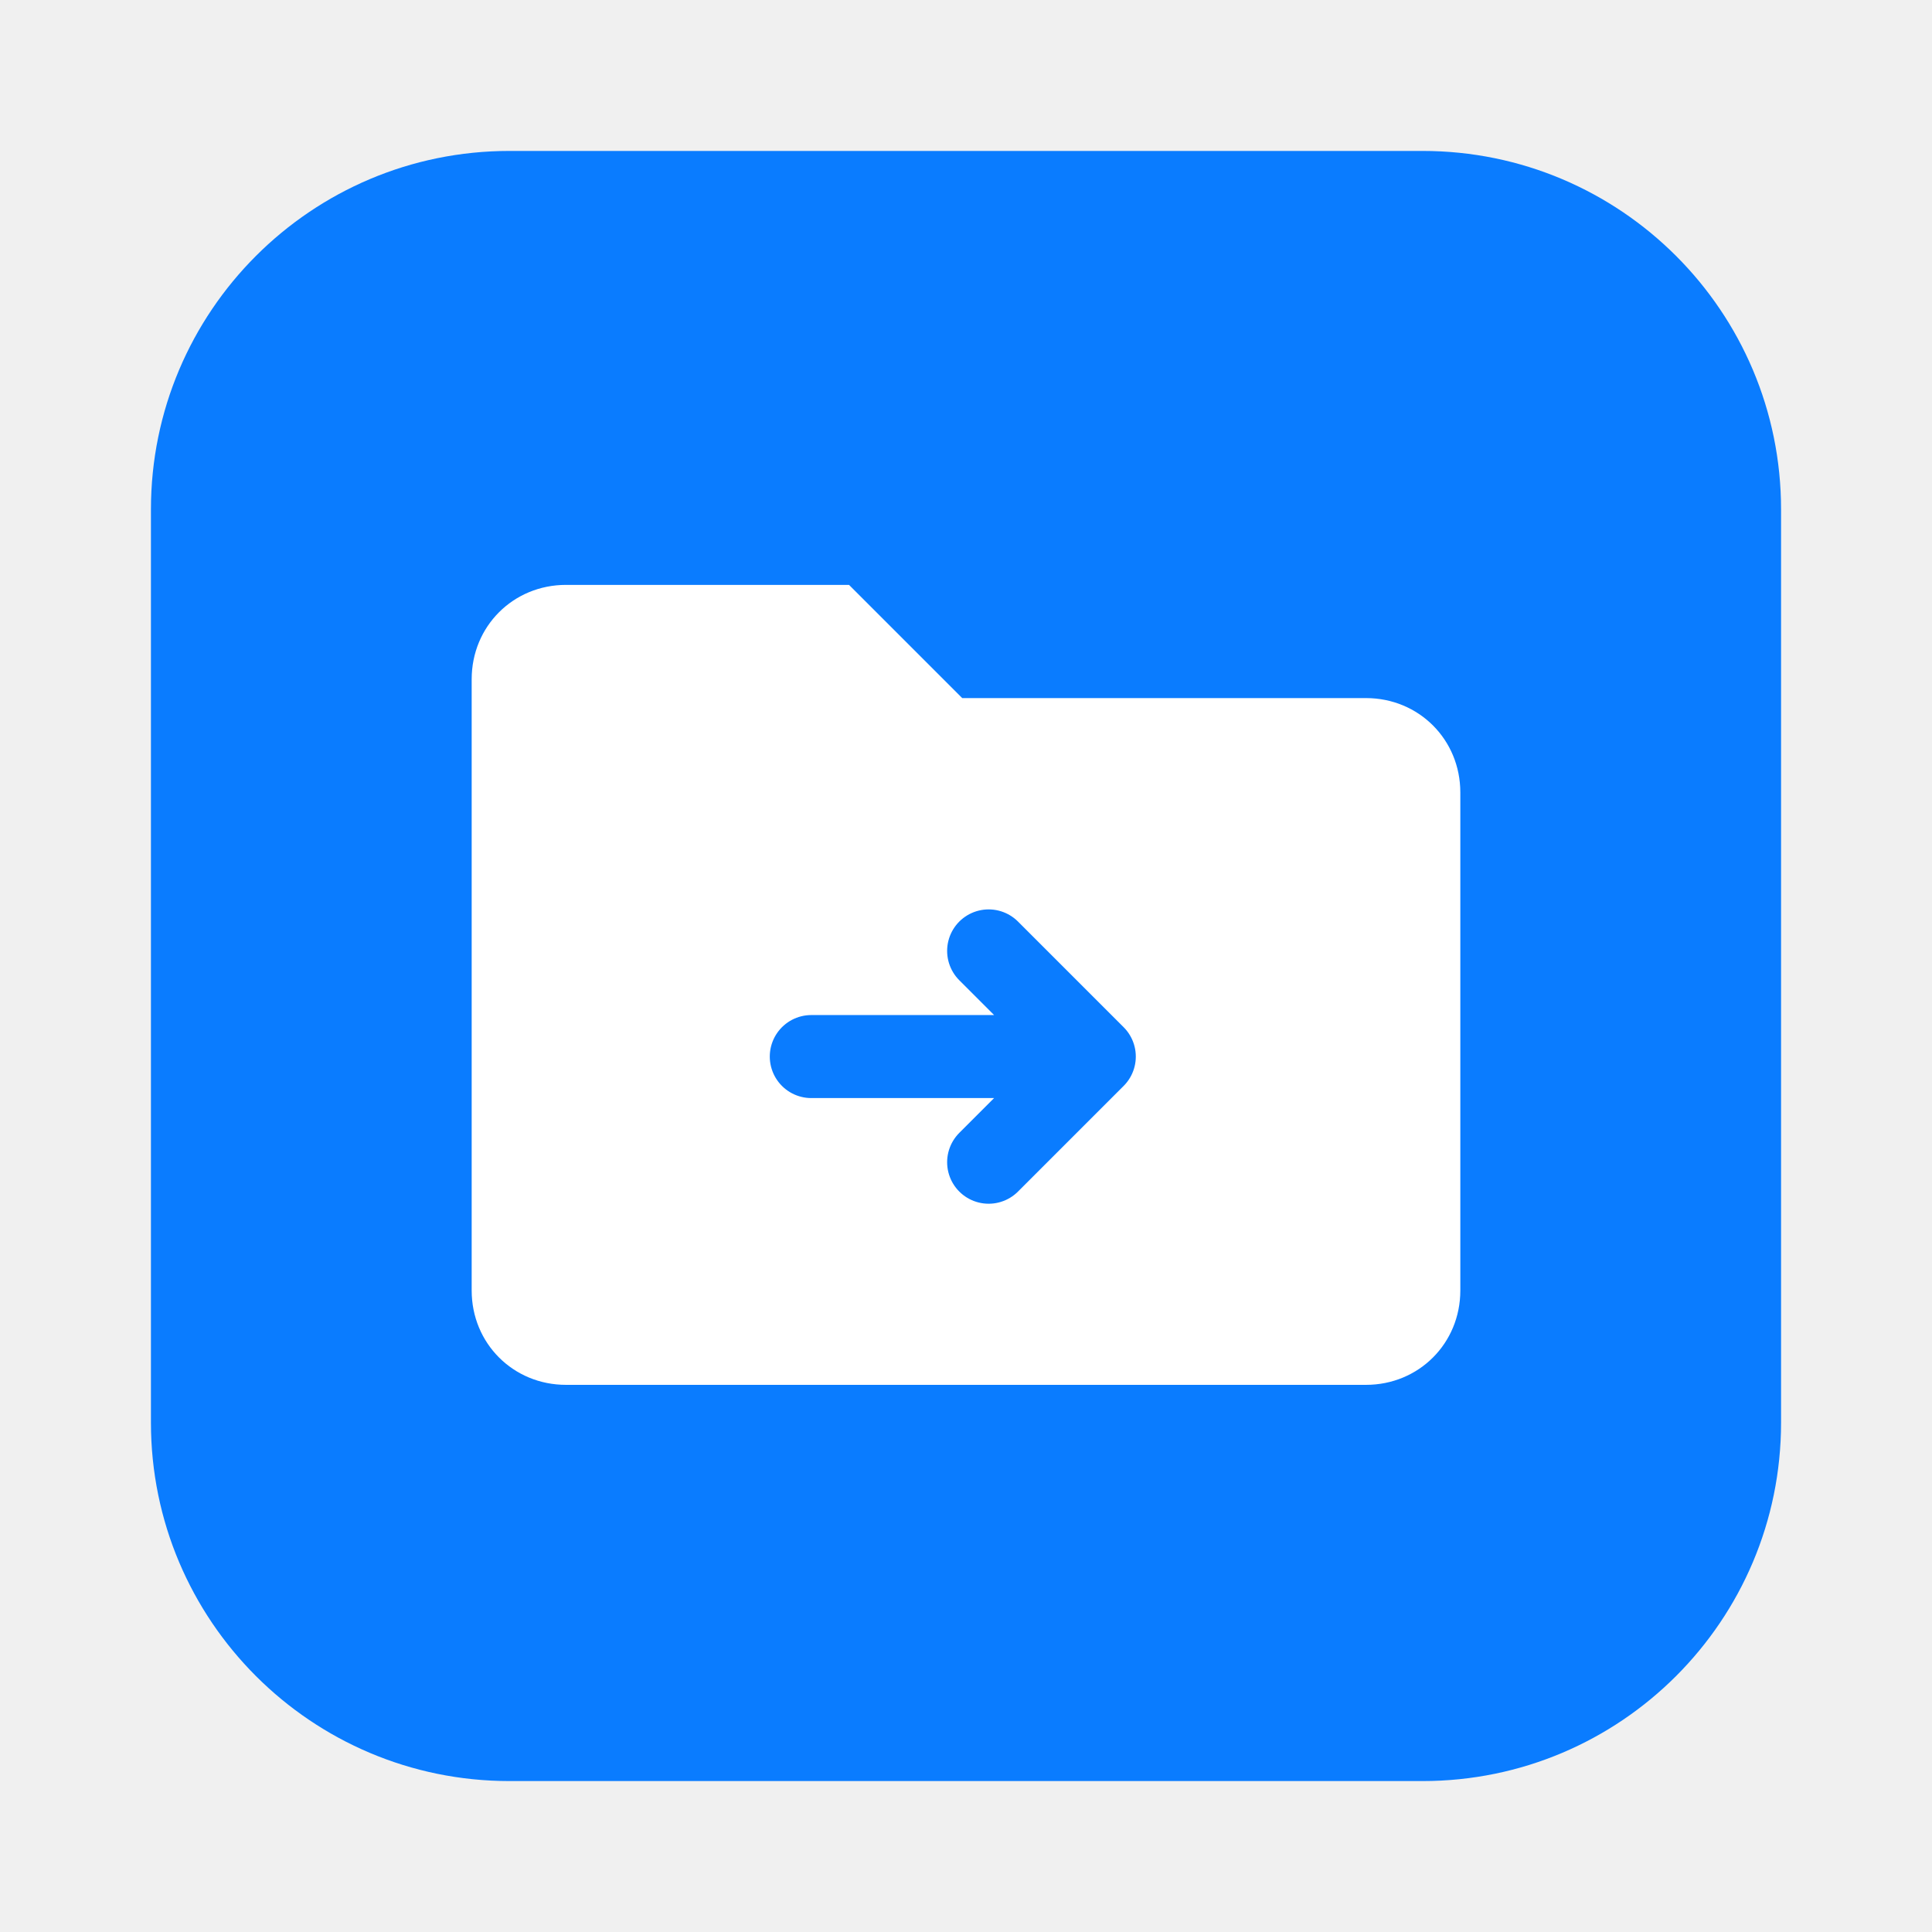
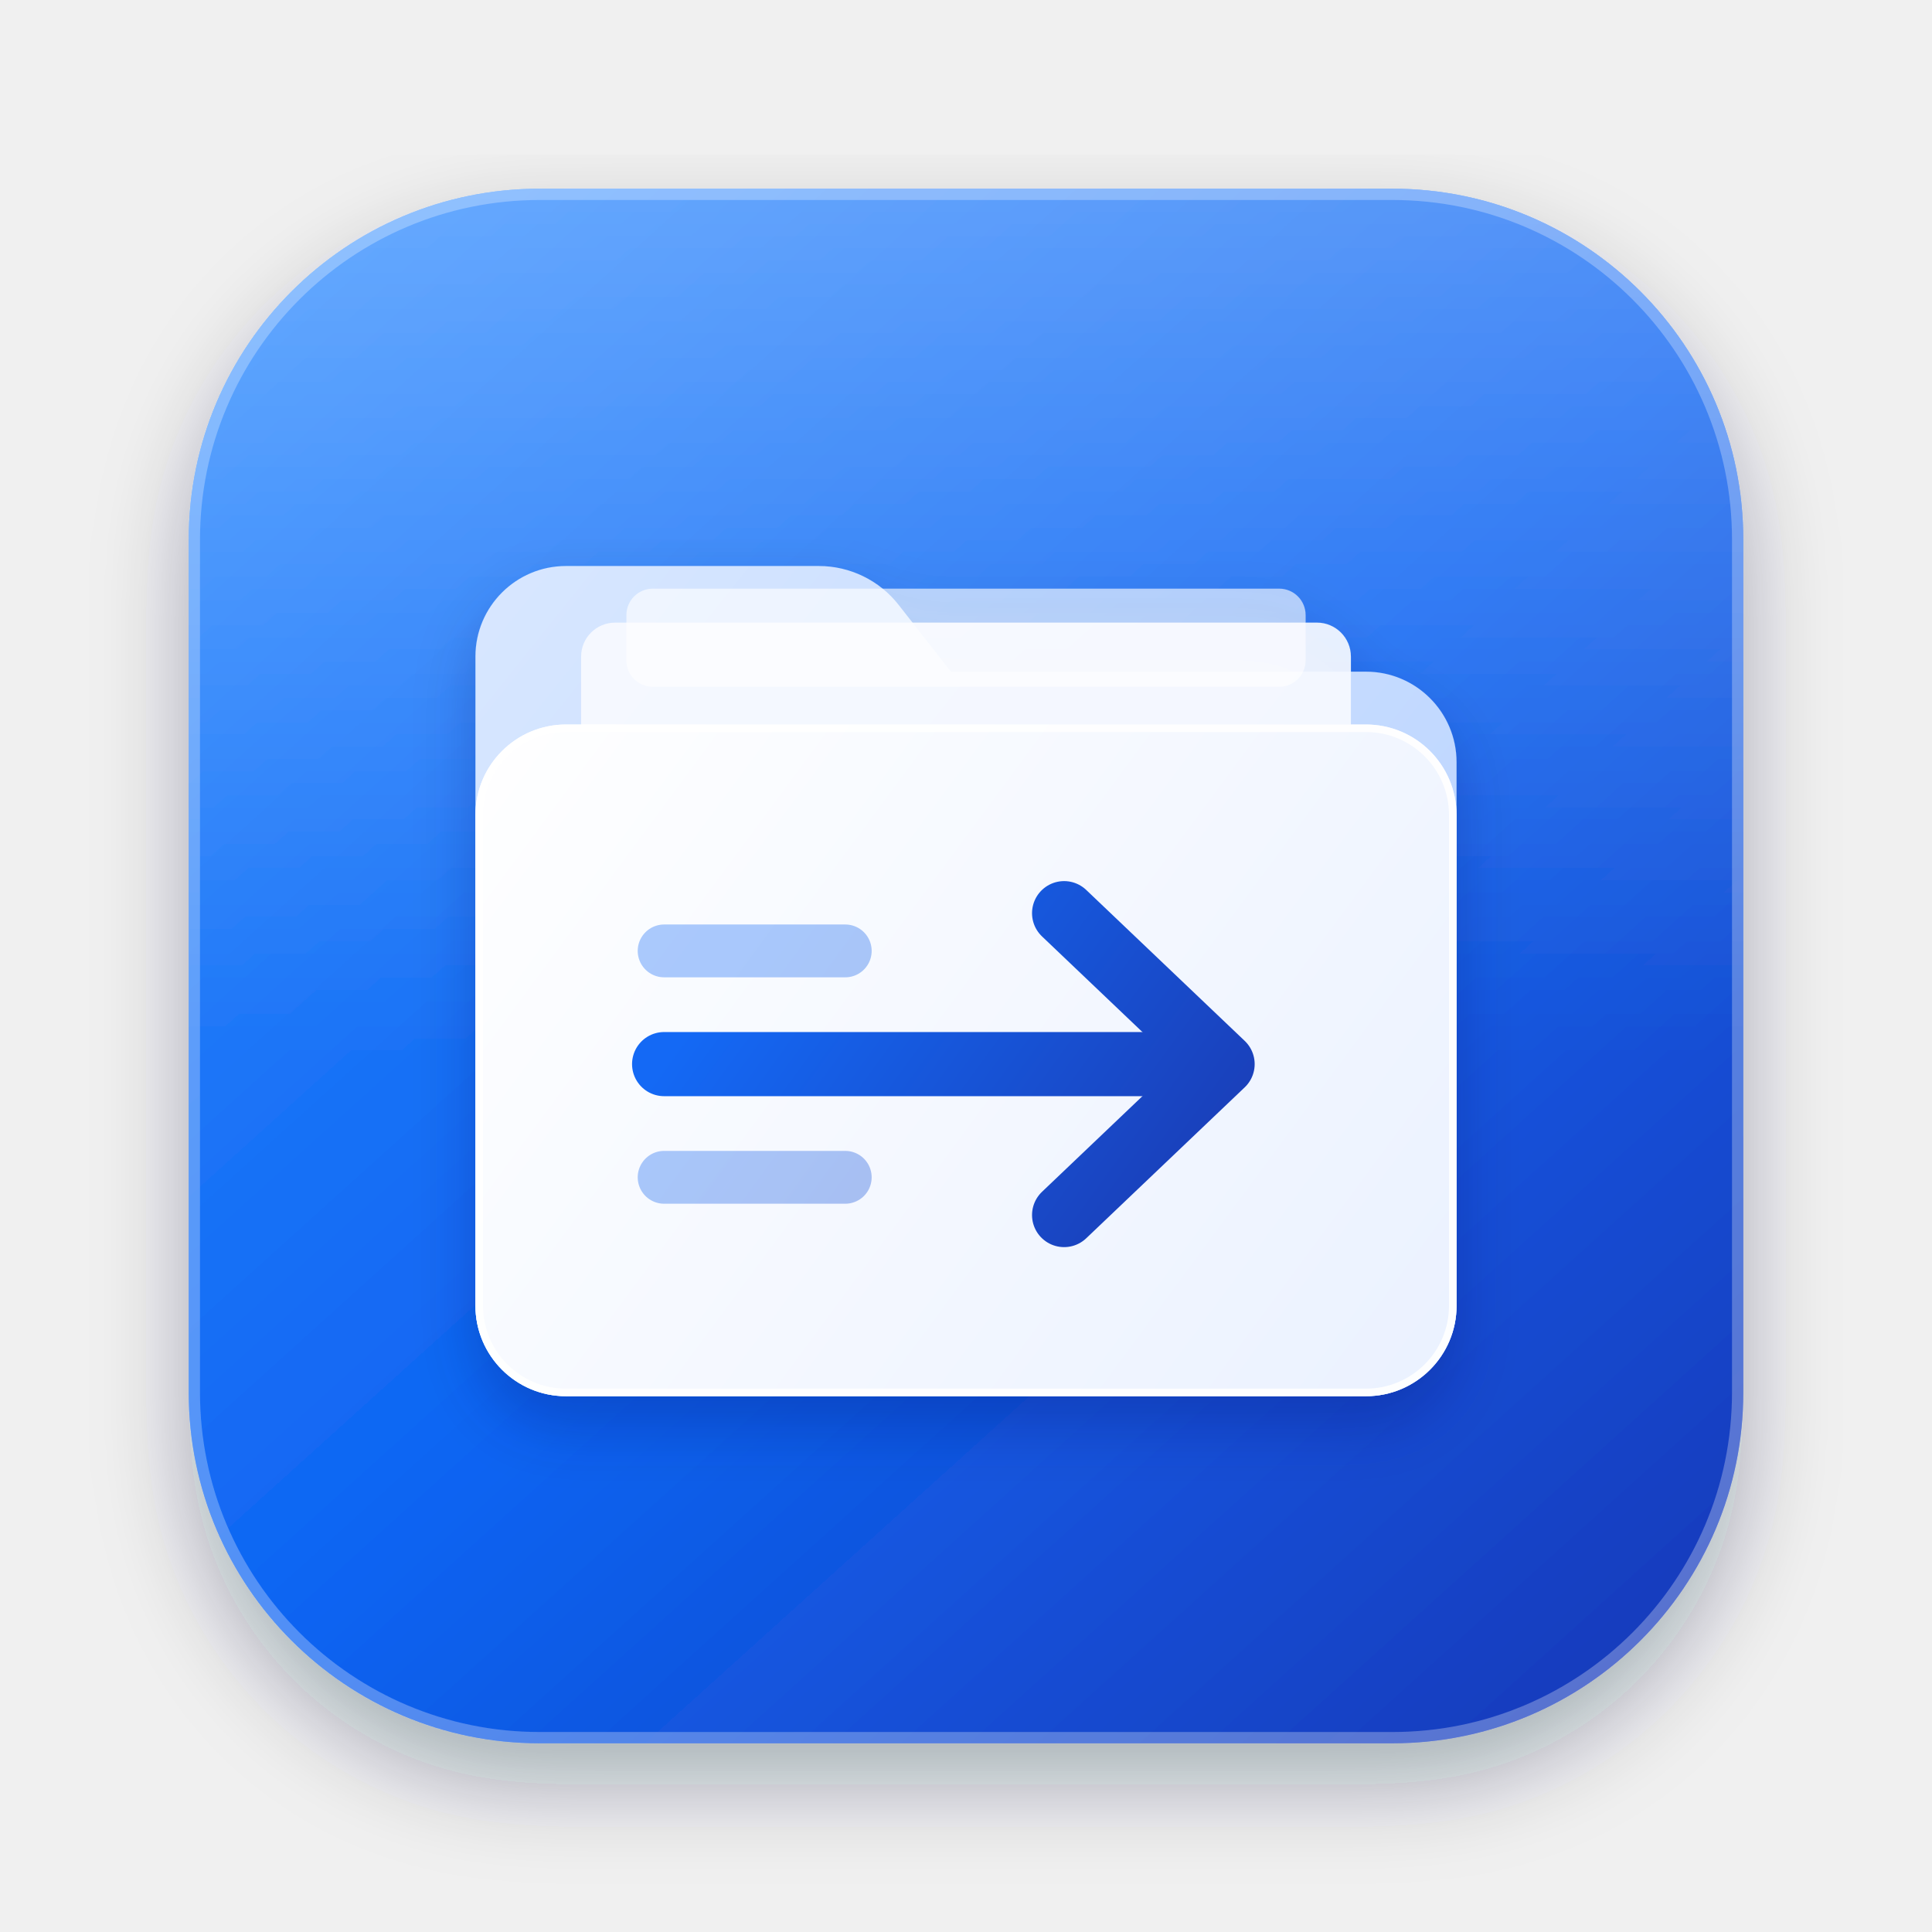
- <svg xmlns="http://www.w3.org/2000/svg" viewBox="0 0 1024 1024">
-   <rect x="80" y="80" width="864" height="864" rx="190" fill="#0a7cff" />
-   <path d="M250 360c0-28 22-50 50-50h150l60 60h214c28 0 50 22 50 50v264c0 28-22 50-50 50H300c-28 0-50-22-50-50V360z" fill="#ffffff" />
-   <path d="M430 560h150m0 0-56-56m56 56-56 56" stroke="#0a7cff" stroke-width="44" stroke-linecap="round" stroke-linejoin="round" fill="none" />
+ <svg xmlns="http://www.w3.org/2000/svg" viewBox="0 0 1024 1024" width="1024" height="1024">
+   <defs>
+     <linearGradient id="ff-bg" x1="140" y1="100" x2="884" y2="924" gradientUnits="userSpaceOnUse">
+       <stop offset="0%" stop-color="#2e8bff" />
+       <stop offset="52%" stop-color="#0e64f2" />
+       <stop offset="100%" stop-color="#1938b8" />
+     </linearGradient>
+     <linearGradient id="ff-top-sheen" x1="512" y1="100" x2="512" y2="560" gradientUnits="userSpaceOnUse">
+       <stop offset="0%" stop-color="#ffffff" stop-opacity="0.28" />
+       <stop offset="100%" stop-color="#ffffff" stop-opacity="0" />
+     </linearGradient>
+     <linearGradient id="ff-folder-back" x1="252" y1="304" x2="772" y2="720" gradientUnits="userSpaceOnUse">
+       <stop offset="0%" stop-color="#d8e7ff" />
+       <stop offset="100%" stop-color="#b7d2ff" />
+     </linearGradient>
+     <linearGradient id="ff-folder-front" x1="252" y1="368" x2="772" y2="752" gradientUnits="userSpaceOnUse">
+       <stop offset="0%" stop-color="#ffffff" />
+       <stop offset="100%" stop-color="#eaf1ff" />
+     </linearGradient>
+     <linearGradient id="ff-arrow" x1="408" y1="486" x2="628" y2="646" gradientUnits="userSpaceOnUse">
+       <stop offset="0%" stop-color="#1469f5" />
+       <stop offset="100%" stop-color="#1a3eb8" />
+     </linearGradient>
+     <filter id="ff-drop-shadow" x="40" y="60" width="944" height="944" filterUnits="userSpaceOnUse" color-interpolation-filters="sRGB">
+       <feDropShadow dx="0" dy="22" stdDeviation="24" flood-color="#071538" flood-opacity="0.30" />
+     </filter>
+     <filter id="ff-card-shadow" x="210" y="270" width="604" height="520" filterUnits="userSpaceOnUse" color-interpolation-filters="sRGB">
+       <feDropShadow dx="0" dy="16" stdDeviation="16" flood-color="#061d56" flood-opacity="0.24" />
+     </filter>
+   </defs>
+   <g filter="url(#ff-drop-shadow)">
+     <rect x="100" y="100" width="824" height="824" rx="186" fill="url(#ff-bg)" />
+     <rect x="100" y="100" width="824" height="824" rx="186" fill="url(#ff-top-sheen)" />
+     <rect x="103" y="103" width="818" height="818" rx="183" fill="none" stroke="#ffffff" stroke-opacity="0.28" stroke-width="6" />
+   </g>
+   <g filter="url(#ff-card-shadow)">
+     <path d="M252 348c0-26.5 21.5-48 48-48h134c16.5 0 32.1 7.6 42.3 20.6L504 356h220c26.5 0 48 21.5 48 48v288c0 26.5-21.5 48-48 48H300c-26.5 0-48-21.5-48-48V348z" fill="url(#ff-folder-back)" />
+     <rect x="308" y="330" width="408" height="72" rx="18" fill="#f7faff" fill-opacity="0.92" />
+     <rect x="332" y="312" width="360" height="52" rx="14" fill="#ffffff" fill-opacity="0.62" />
+     <rect x="252" y="384" width="520" height="356" rx="48" fill="url(#ff-folder-front)" />
+     <rect x="254" y="386" width="516" height="352" rx="46" fill="none" stroke="#ffffff" stroke-opacity="0.9" stroke-width="4" />
+   </g>
+   <g fill="none" stroke="url(#ff-arrow)" stroke-linecap="round" stroke-linejoin="round">
+     <path d="M352 504h96" stroke-width="28" stroke-opacity="0.35" />
+     <path d="M352 624h96" stroke-width="28" stroke-opacity="0.35" />
+     <path d="M352 564h292" stroke-width="34" />
+     <path d="M564 484l84 80-84 80" stroke-width="34" />
+   </g>
</svg>
